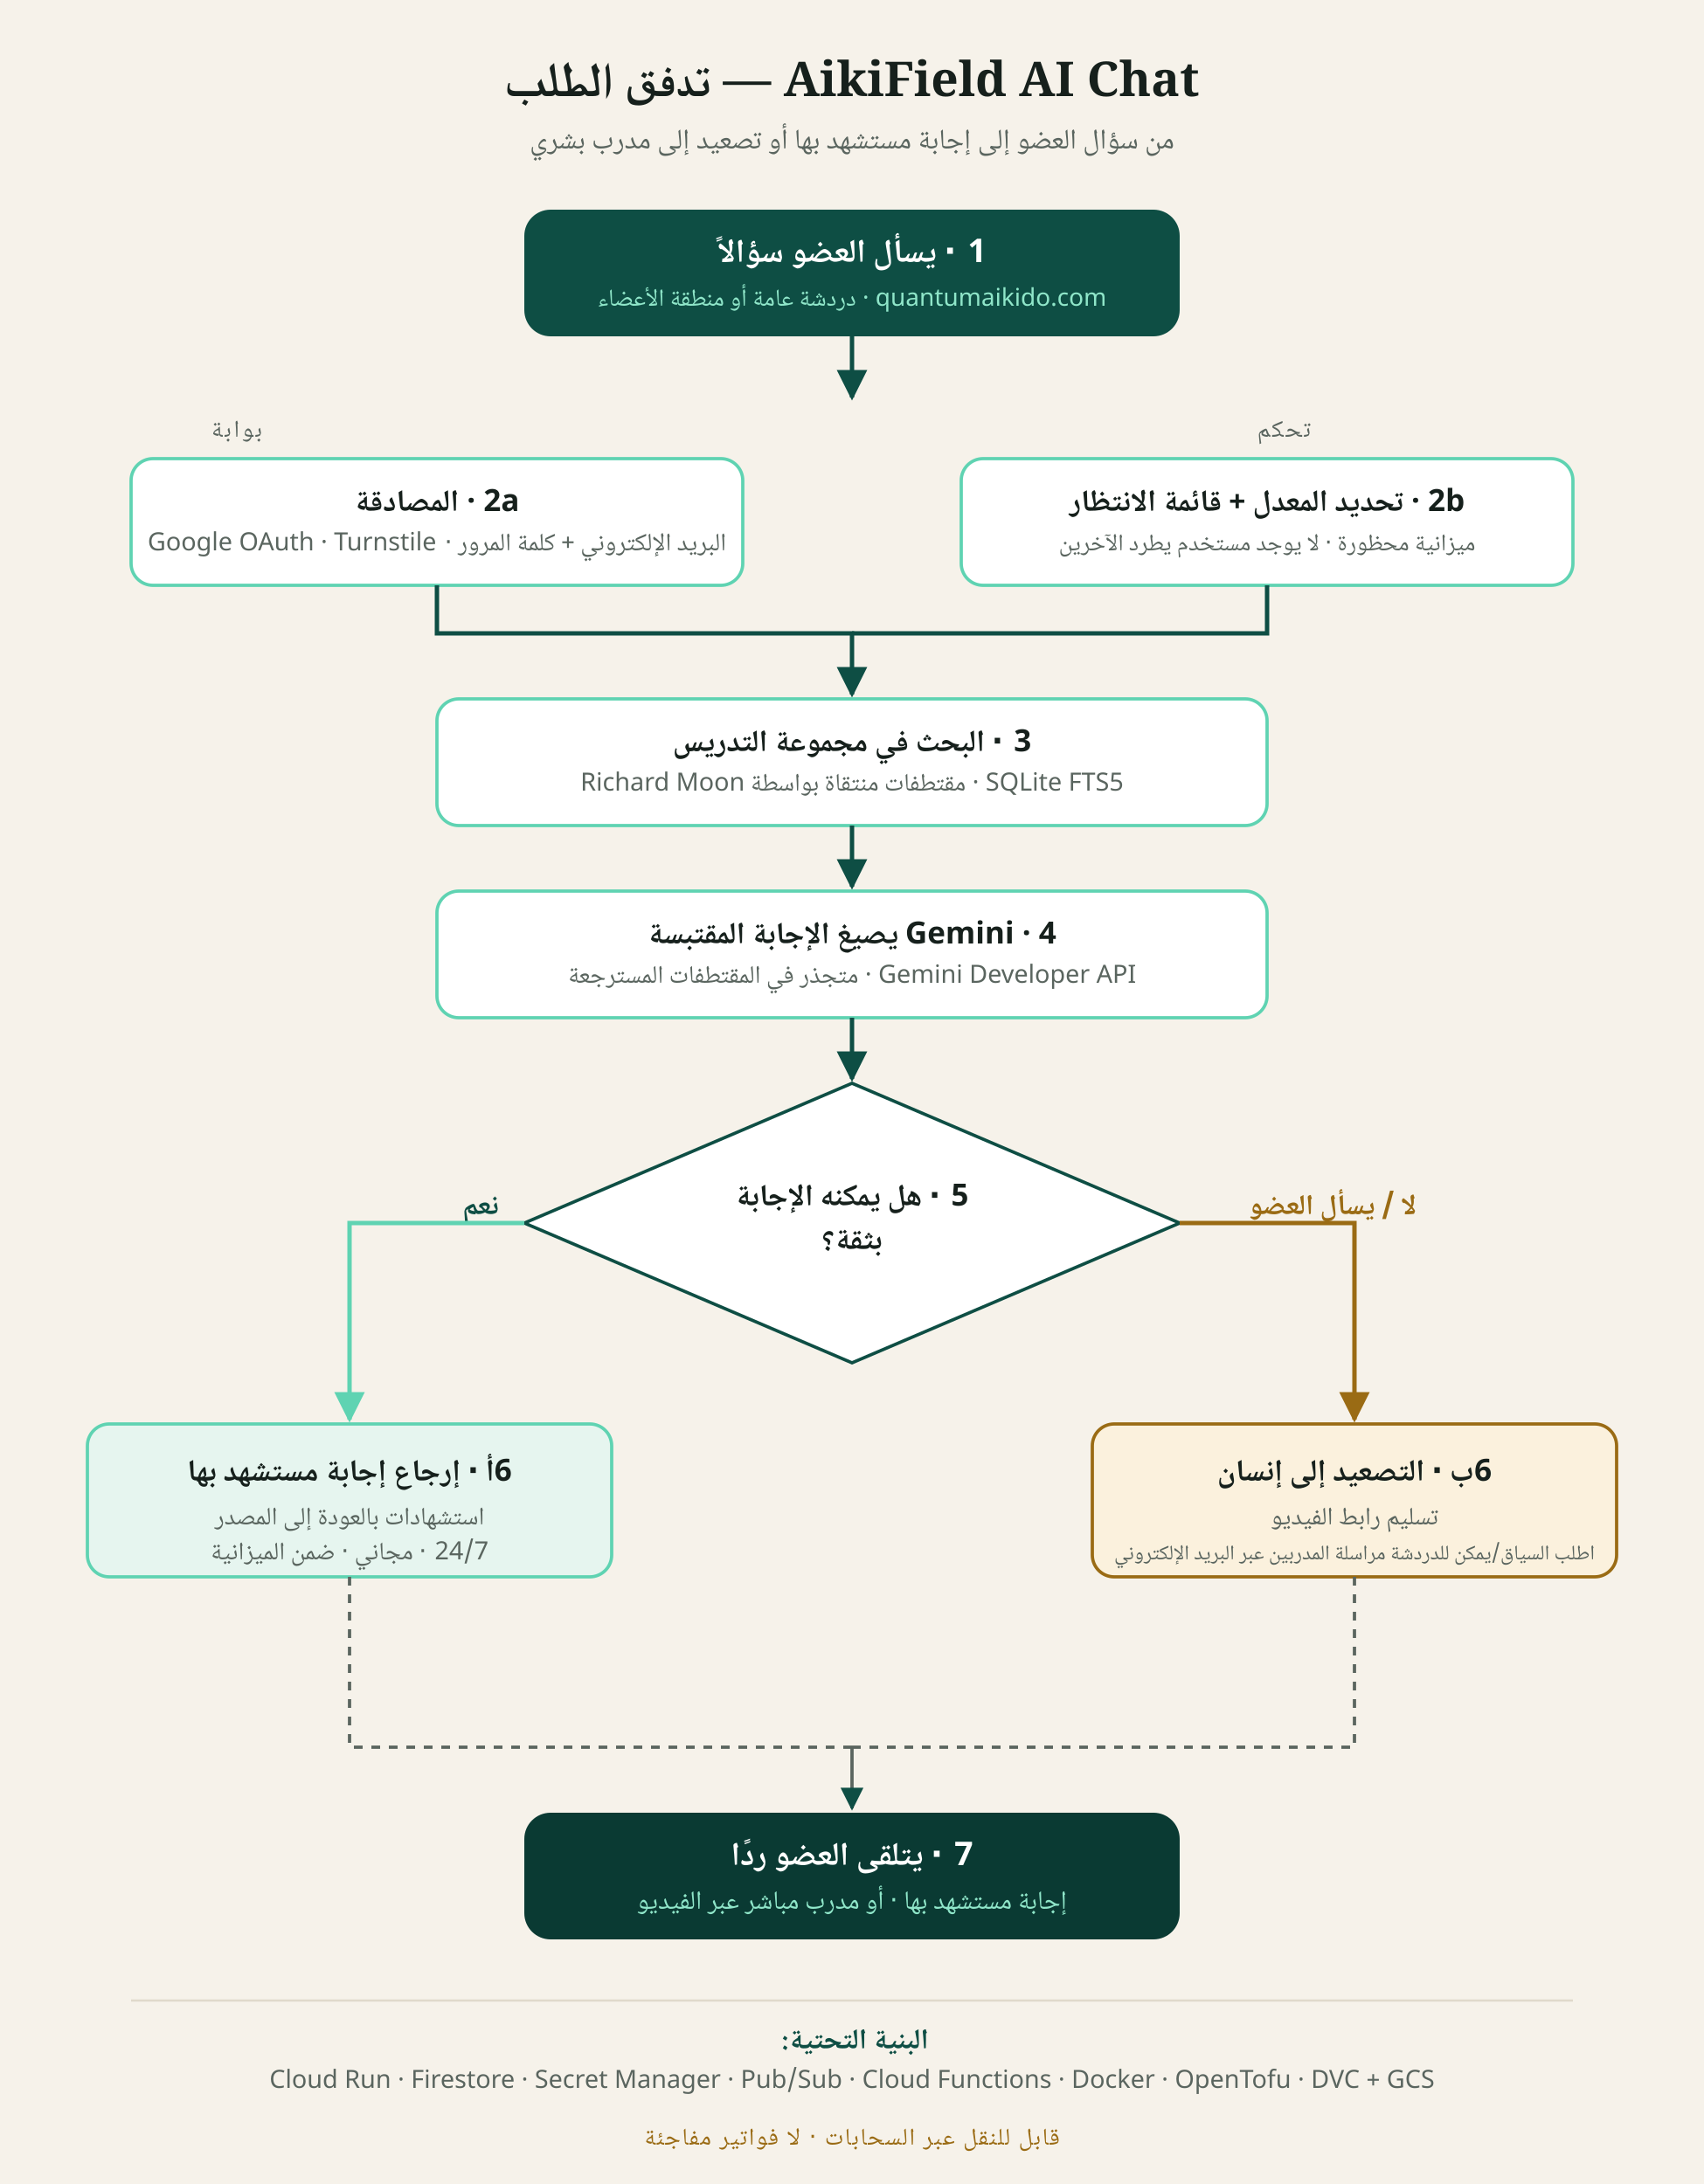
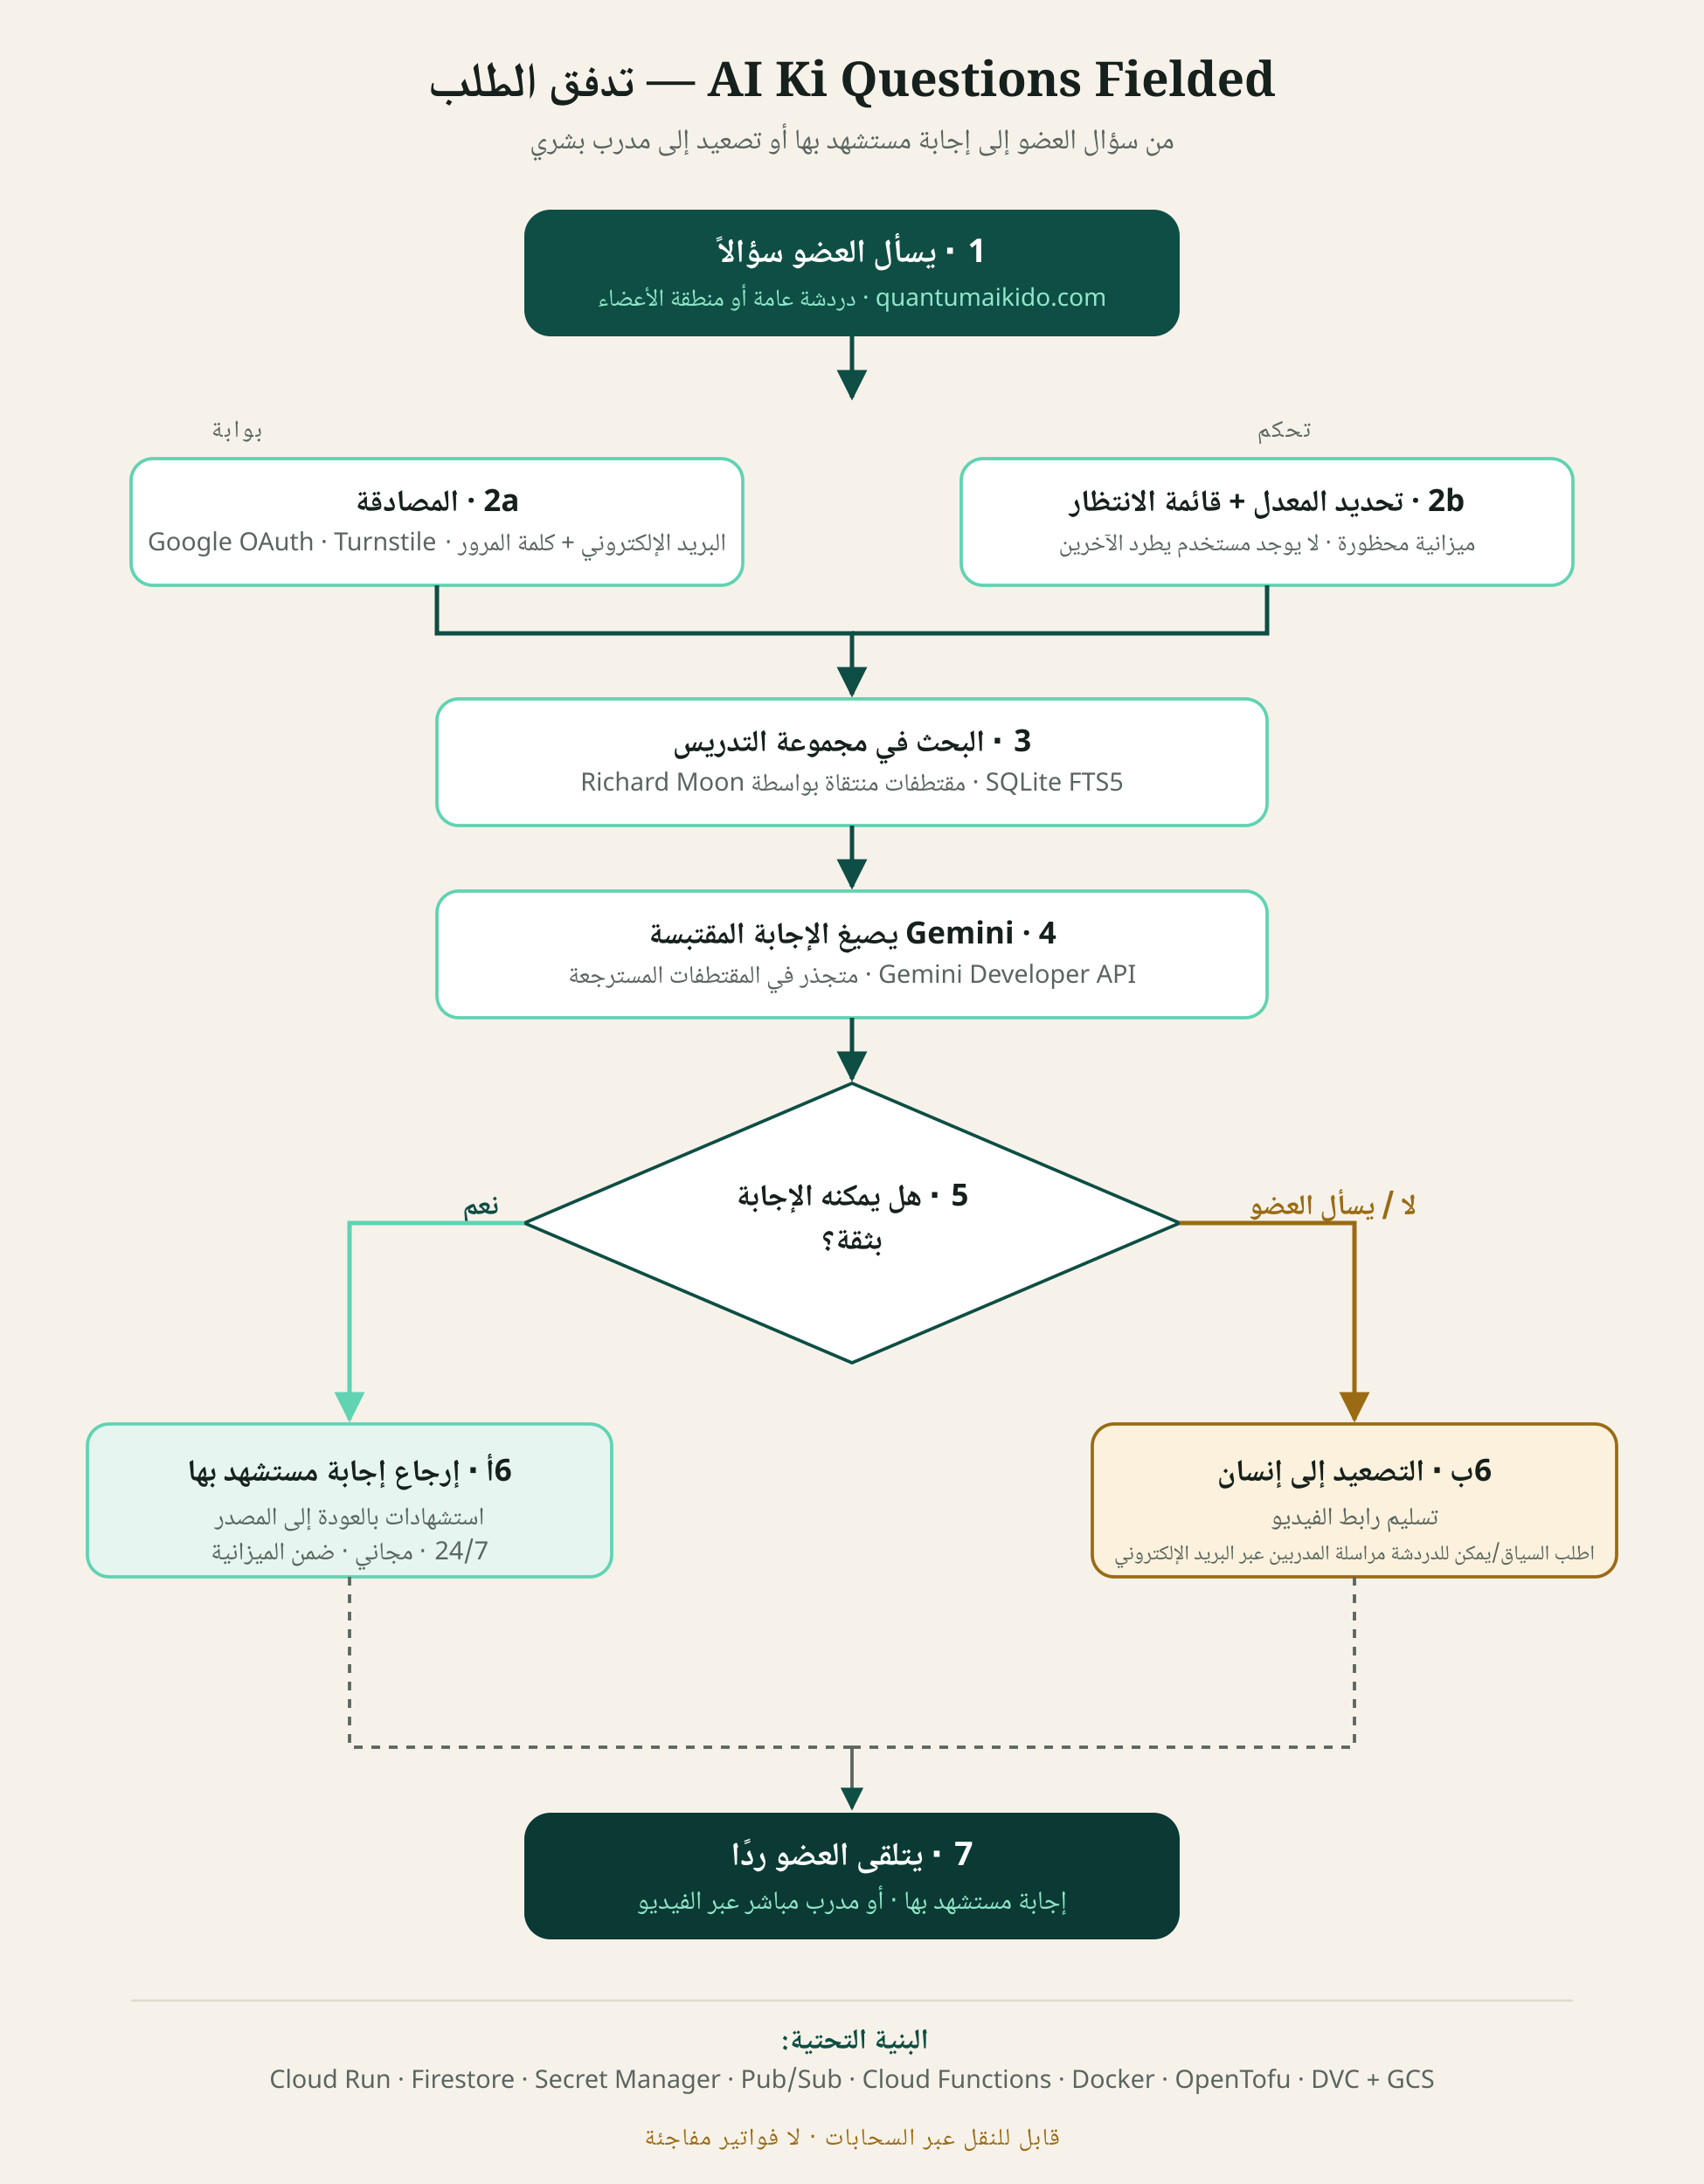
<svg xmlns="http://www.w3.org/2000/svg" direction="rtl" xml:lang="ar" viewBox="0 0 780 1000" font-family="Noto Sans JP, Noto Sans SC, Noto Sans KR, Noto Naskh Arabic, Noto Sans Hebrew, Noto Sans Devanagari, Public Sans, sans-serif" role="img" aria-labelledby="ai-title ai-desc">
  <defs>
    <marker id="ai-arrow" viewBox="0 0 10 10" refX="9" refY="5" markerWidth="7" markerHeight="7" orient="auto-start-reverse">
      <path d="M0,0 L10,5 L0,10 z" fill="#0E4E44" />
    </marker>
    <marker id="ai-arrow-mint" viewBox="0 0 10 10" refX="9" refY="5" markerWidth="7" markerHeight="7" orient="auto-start-reverse">
      <path d="M0,0 L10,5 L0,10 z" fill="#5FD3B2" />
    </marker>
    <marker id="ai-arrow-gold" viewBox="0 0 10 10" refX="9" refY="5" markerWidth="7" markerHeight="7" orient="auto-start-reverse">
      <path d="M0,0 L10,5 L0,10 z" fill="#9A6B14" />
    </marker>
  </defs>
  <rect width="780" height="1000" fill="#F6F2EA" />
-   <text x="390" y="44" text-anchor="middle" fill="#16201C" font-family="'Source Serif 4', Georgia, serif" font-size="22" font-weight="600">AikiField AI Chat — تدفق الطلب</text>
+   <text x="390" y="44" text-anchor="middle" fill="#16201C" font-family="'Source Serif 4', Georgia, serif" font-size="22" font-weight="600">AI Ki Questions Fielded — تدفق الطلب</text>
  <text x="390" y="68" text-anchor="middle" fill="#5A655F" font-size="13">من سؤال العضو إلى إجابة مستشهد بها أو تصعيد إلى مدرب بشري</text>
  <rect x="240" y="96" width="300" height="58" rx="12" fill="#0E4E44" />
  <text x="390" y="120" text-anchor="middle" fill="#fff" font-weight="600" font-size="15">1 · يسأل العضو سؤالاً</text>
  <text x="390" y="140" text-anchor="middle" fill="#8FE6C9" font-size="11.2">quantumaikido.com · دردشة عامة أو منطقة الأعضاء</text>
  <path d="M390,154 L390,182" stroke="#0E4E44" stroke-width="2" marker-end="url(#ai-arrow)" />
  <text x="120" y="200" fill="#5A655F" font-size="11" letter-spacing="0.1em">بوابة</text>
  <rect x="60" y="210" width="280" height="58" rx="10" fill="#ffffff" stroke="#5FD3B2" stroke-width="1.5" />
  <text x="200" y="234" text-anchor="middle" fill="#16201C" font-weight="600" font-size="14">2a · المصادقة</text>
  <text x="200" y="252" text-anchor="middle" fill="#5A655F" font-size="11.5">البريد الإلكتروني + كلمة المرور · Google OAuth · Turnstile</text>
  <text x="600" y="200" fill="#5A655F" font-size="11" letter-spacing="0.1em">تحكم</text>
  <rect x="440" y="210" width="280" height="58" rx="10" fill="#ffffff" stroke="#5FD3B2" stroke-width="1.5" />
  <text x="580" y="234" text-anchor="middle" fill="#16201C" font-weight="600" font-size="14">2b · تحديد المعدل + قائمة الانتظار</text>
  <text x="580" y="252" text-anchor="middle" fill="#5A655F" font-size="10.9">ميزانية محظورة · لا يوجد مستخدم يطرد الآخرين</text>
  <path d="M200,268 L200,290 L390,290 L390,318" stroke="#0E4E44" stroke-width="2" fill="none" marker-end="url(#ai-arrow)" />
  <path d="M580,268 L580,290 L390,290" stroke="#0E4E44" stroke-width="2" fill="none" />
  <rect x="200" y="320" width="380" height="58" rx="10" fill="#ffffff" stroke="#5FD3B2" stroke-width="1.5" />
  <text x="390" y="344" text-anchor="middle" fill="#16201C" font-weight="600" font-size="14">3 · البحث في مجموعة التدريس</text>
  <text x="390" y="362" text-anchor="middle" fill="#5A655F" font-size="11.5">SQLite FTS5 · مقتطفات منتقاة بواسطة Richard Moon</text>
  <path d="M390,378 L390,406" stroke="#0E4E44" stroke-width="2" marker-end="url(#ai-arrow)" />
  <rect x="200" y="408" width="380" height="58" rx="10" fill="#ffffff" stroke="#5FD3B2" stroke-width="1.5" />
  <text x="390" y="432" text-anchor="middle" fill="#16201C" font-weight="600" font-size="14">4 · Gemini يصيغ الإجابة المقتبسة</text>
  <text x="390" y="450" text-anchor="middle" fill="#5A655F" font-size="11.5">Gemini Developer API · متجذر في المقتطفات المسترجعة</text>
  <path d="M390,466 L390,494" stroke="#0E4E44" stroke-width="2" marker-end="url(#ai-arrow)" />
  <polygon points="390,496 540,560 390,624 240,560" fill="#ffffff" stroke="#0E4E44" stroke-width="1.5" />
  <text x="390" y="552" text-anchor="middle" fill="#16201C" font-weight="600" font-size="14">5 · هل يمكنه الإجابة</text>
  <text x="390" y="572" text-anchor="middle" fill="#16201C" font-weight="600" font-size="14">بثقة؟</text>
  <text x="220" y="556" text-anchor="middle" fill="#0E4E44" font-size="13" font-weight="600">نعم</text>
  <path d="M240,560 L160,560 L160,650" stroke="#5FD3B2" stroke-width="2" fill="none" marker-end="url(#ai-arrow-mint)" />
  <text x="610" y="556" text-anchor="middle" fill="#9A6B14" font-size="13" font-weight="600">لا / يسأل العضو</text>
  <path d="M540,560 L620,560 L620,650" stroke="#9A6B14" stroke-width="2" fill="none" marker-end="url(#ai-arrow-gold)" />
  <rect x="40" y="652" width="240" height="70" rx="10" fill="#E6F5EF" stroke="#5FD3B2" stroke-width="1.5" />
  <text x="160" y="678" text-anchor="middle" fill="#16201C" font-weight="600" font-size="14">6أ · إرجاع إجابة مستشهد بها</text>
  <text x="160" y="698" text-anchor="middle" fill="#5A655F" font-size="11.5">استشهادات بالعودة إلى المصدر</text>
  <text x="160" y="714" text-anchor="middle" fill="#5A655F" font-size="11.5">24/7 · مجاني · ضمن الميزانية</text>
  <rect x="500" y="652" width="240" height="70" rx="10" fill="#FBF1DD" stroke="#9A6B14" stroke-width="1.5" />
  <text x="620" y="678" text-anchor="middle" fill="#16201C" font-weight="600" font-size="14">6ب · التصعيد إلى إنسان</text>
  <text x="620" y="698" text-anchor="middle" fill="#5A655F" font-size="11.5">تسليم رابط الفيديو</text>
  <text x="620" y="714" text-anchor="middle" fill="#5A655F" font-size="9.5">اطلب السياق/يمكن للدردشة مراسلة المدربين عبر البريد الإلكتروني</text>
  <path d="M160,722 L160,800 L390,800" stroke="#5A655F" stroke-width="1.5" fill="none" stroke-dasharray="4 4" />
  <path d="M620,722 L620,800 L390,800" stroke="#5A655F" stroke-width="1.5" fill="none" stroke-dasharray="4 4" />
  <path d="M390,800 L390,828" stroke="#5A655F" stroke-width="1.5" marker-end="url(#ai-arrow)" />
  <rect x="240" y="830" width="300" height="58" rx="12" fill="#0A3A33" />
  <text x="390" y="854" text-anchor="middle" fill="#fff" font-weight="600" font-size="15">7 · يتلقى العضو ردًا</text>
  <text x="390" y="874" text-anchor="middle" fill="#8FE6C9" font-size="12">إجابة مستشهد بها · أو مدرب مباشر عبر الفيديو</text>
  <line x1="60" y1="916" x2="720" y2="916" stroke="#E0D9CB" />
  <text x="390" y="938" text-anchor="middle" fill="#5A655F" font-size="12">
    <tspan x="390" dy="0" font-weight="600" fill="#0E4E44" font-size="13">البنية التحتية:</tspan>
    <tspan x="390" dy="18" font-size="11.5">Cloud Run · Firestore · Secret Manager · Pub/Sub · Cloud Functions · Docker · OpenTofu · DVC + GCS</tspan>
  </text>
  <text x="390" y="982" text-anchor="middle" fill="#9A6B14" font-size="11" letter-spacing="0.06em">قابل للنقل عبر السحابات · لا فواتير مفاجئة</text>
</svg>
